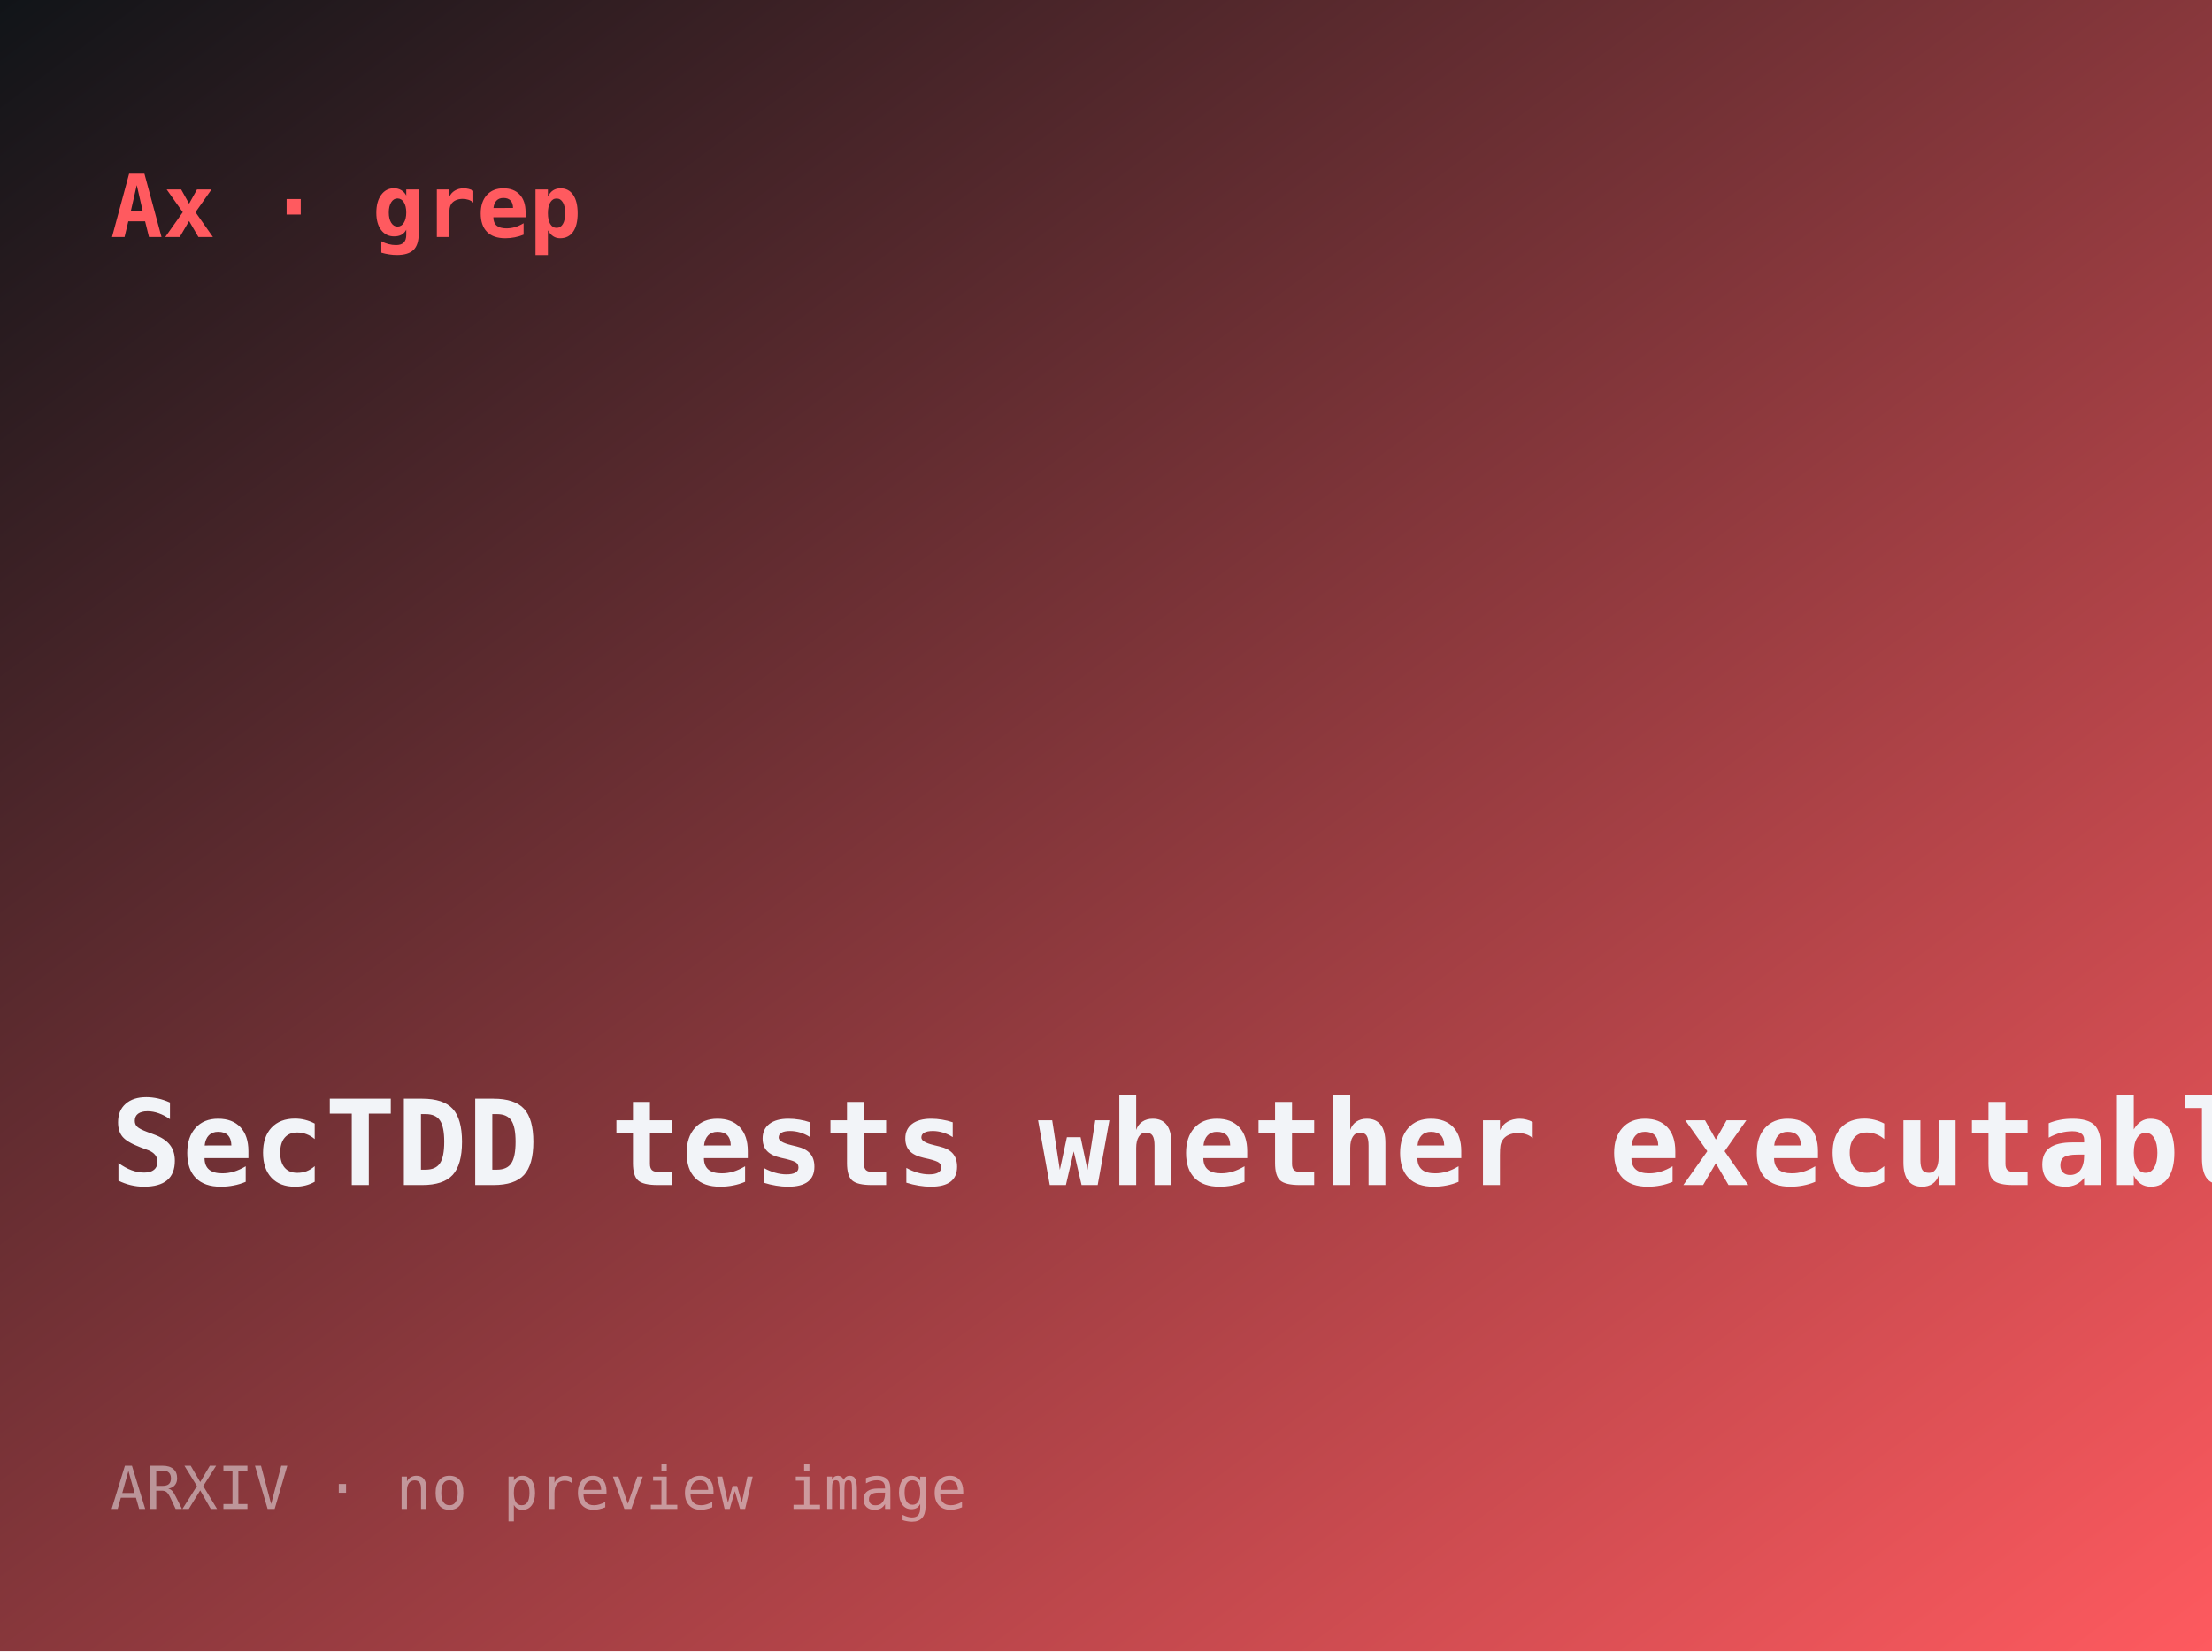
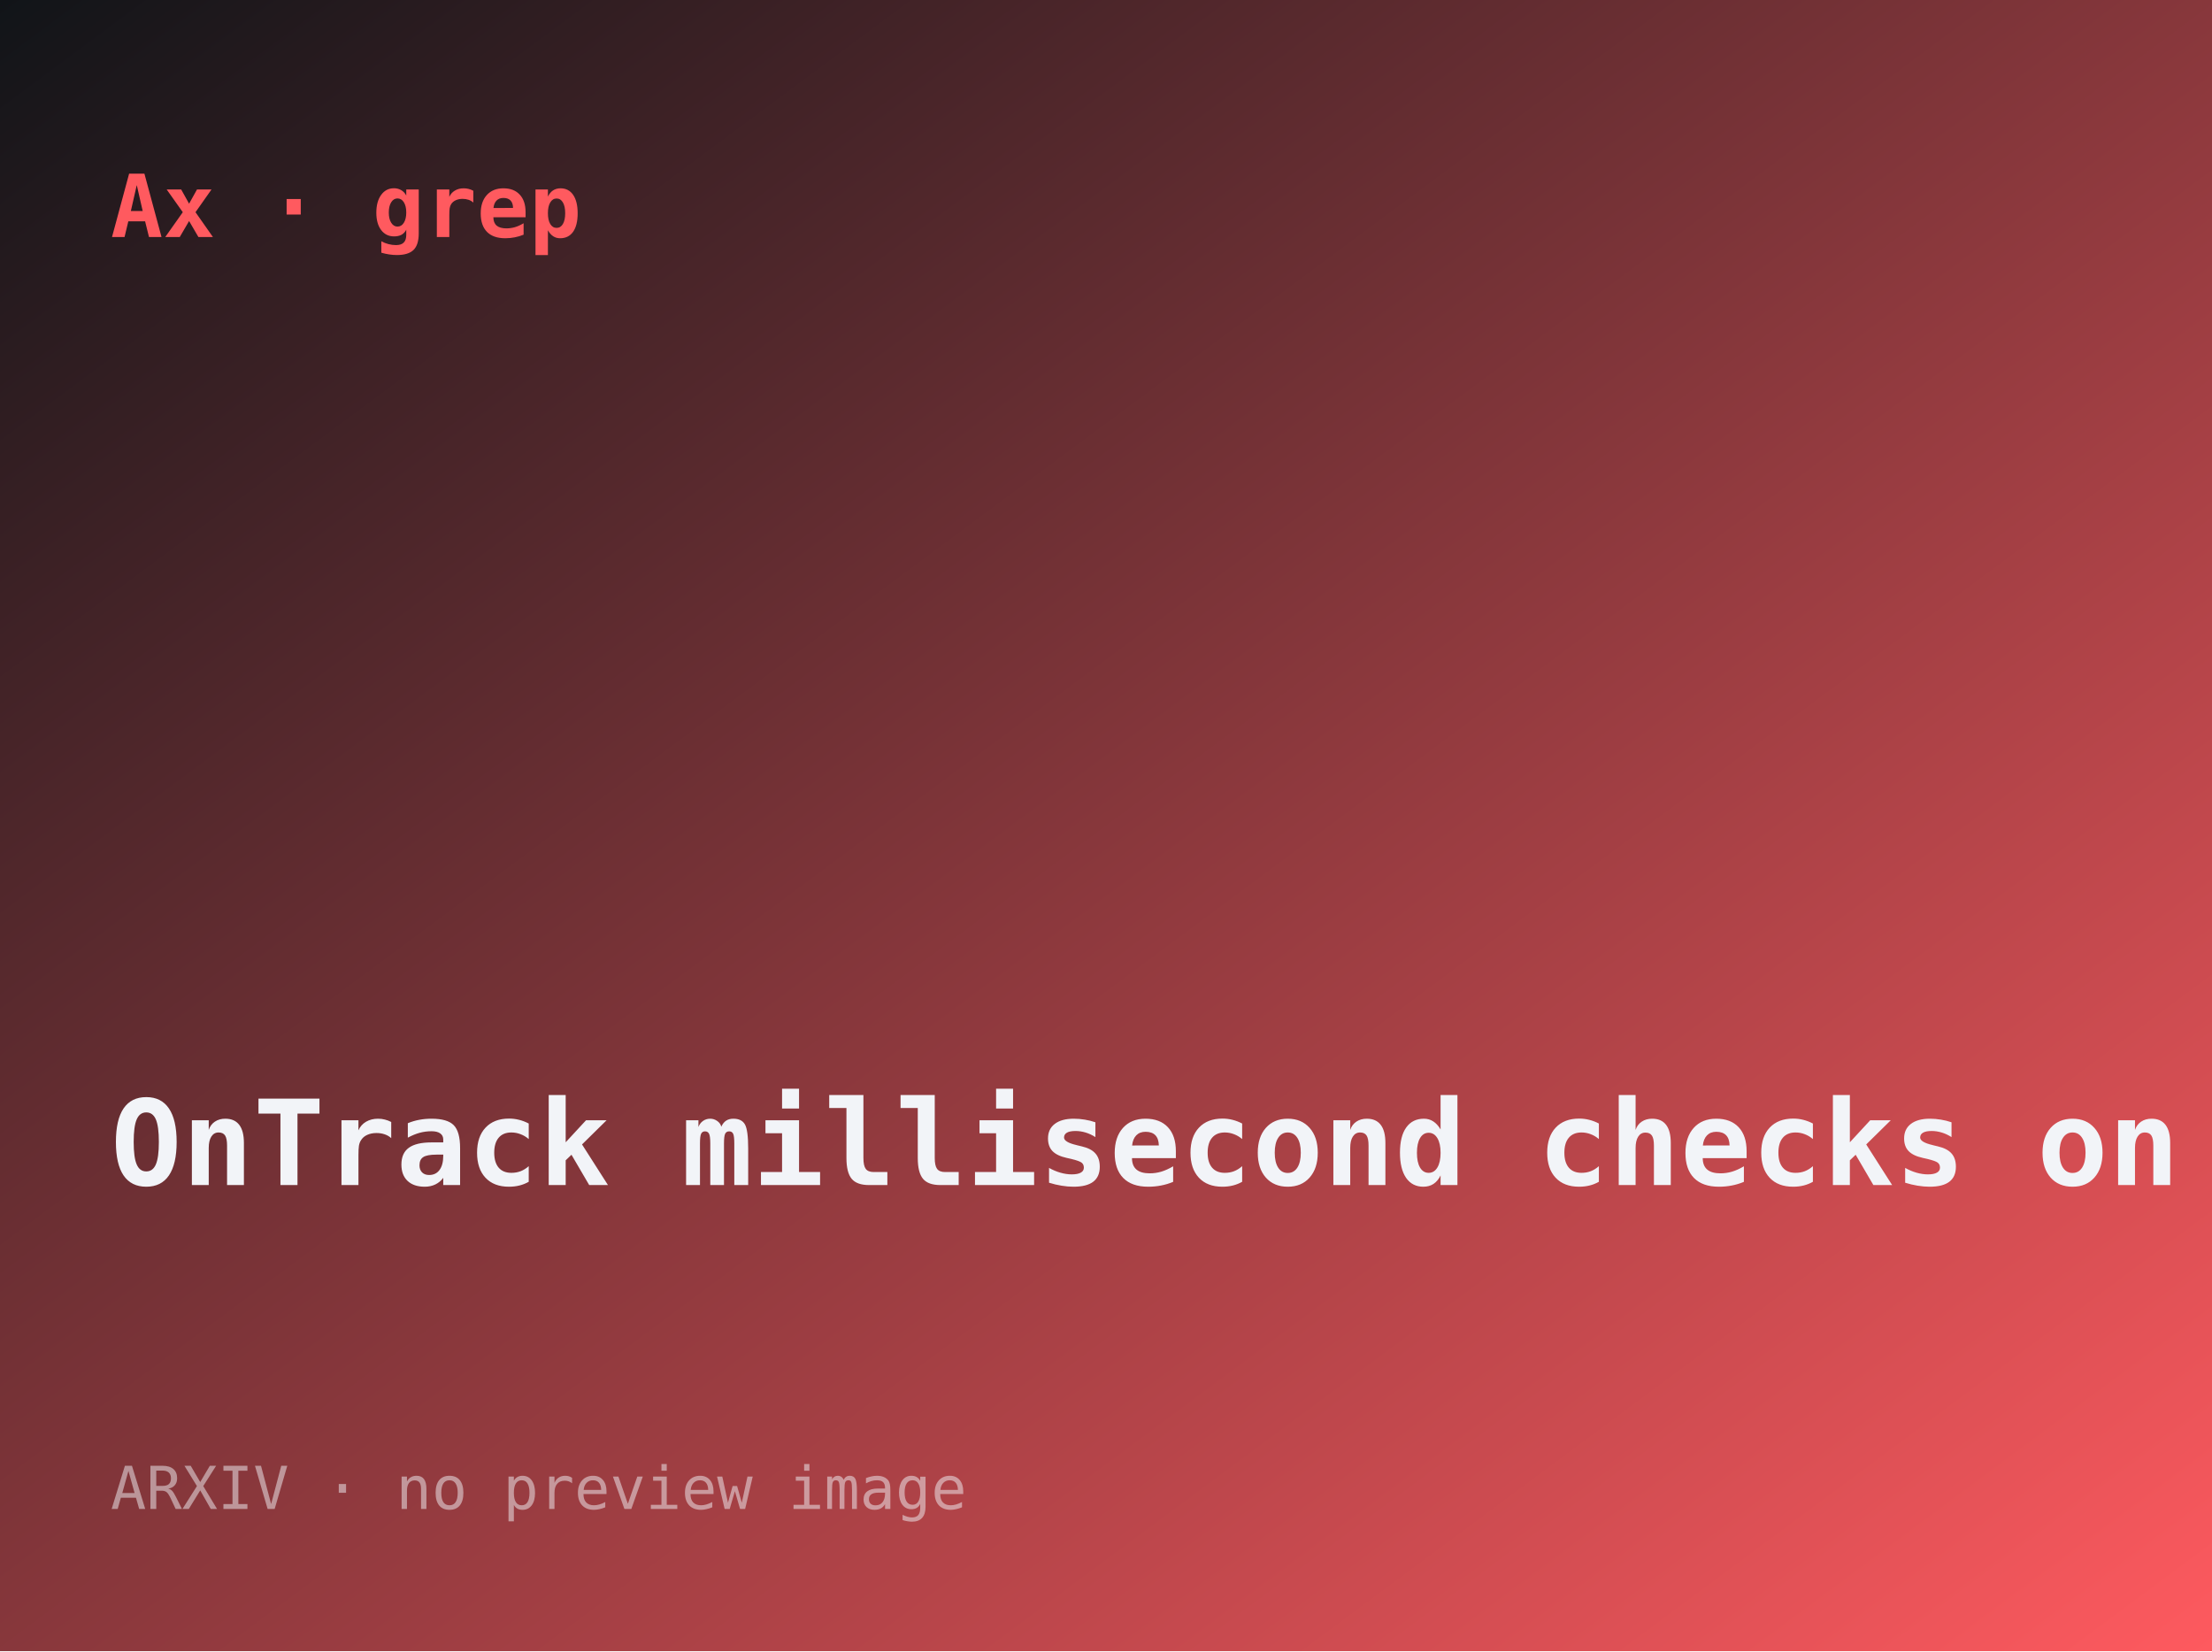
- <svg xmlns="http://www.w3.org/2000/svg" width="560" height="418" viewBox="0 0 560 418" role="img" aria-label="SecTDD tests whether executable security specifications actually transfer">
+ <svg xmlns="http://www.w3.org/2000/svg" width="560" height="418" viewBox="0 0 560 418" role="img" aria-label="OnTrack: millisecond checks on agent trajectories">
  <defs>
    <linearGradient id="g" x1="0" y1="0" x2="1" y2="1">
      <stop offset="0" stop-color="#101418" />
      <stop offset="1" stop-color="#ff5a5f" />
    </linearGradient>
  </defs>
  <rect width="560" height="418" fill="url(#g)" />
  <text x="28" y="60" font-family="ui-monospace,monospace" font-size="22" fill="#ff5a5f" font-weight="700">Ax · grep</text>
-   <text x="28" y="300" font-family="ui-monospace,monospace" font-size="30" fill="#f2f4f8" font-weight="600">SecTDD tests whether executable …</text>
+   <text x="28" y="300" font-family="ui-monospace,monospace" font-size="30" fill="#f2f4f8" font-weight="600">OnTrack millisecond checks on …</text>
  <text x="28" y="382" font-family="ui-monospace,monospace" font-size="15" fill="rgba(242,244,248,.5)">ARXIV · no preview image</text>
</svg>
